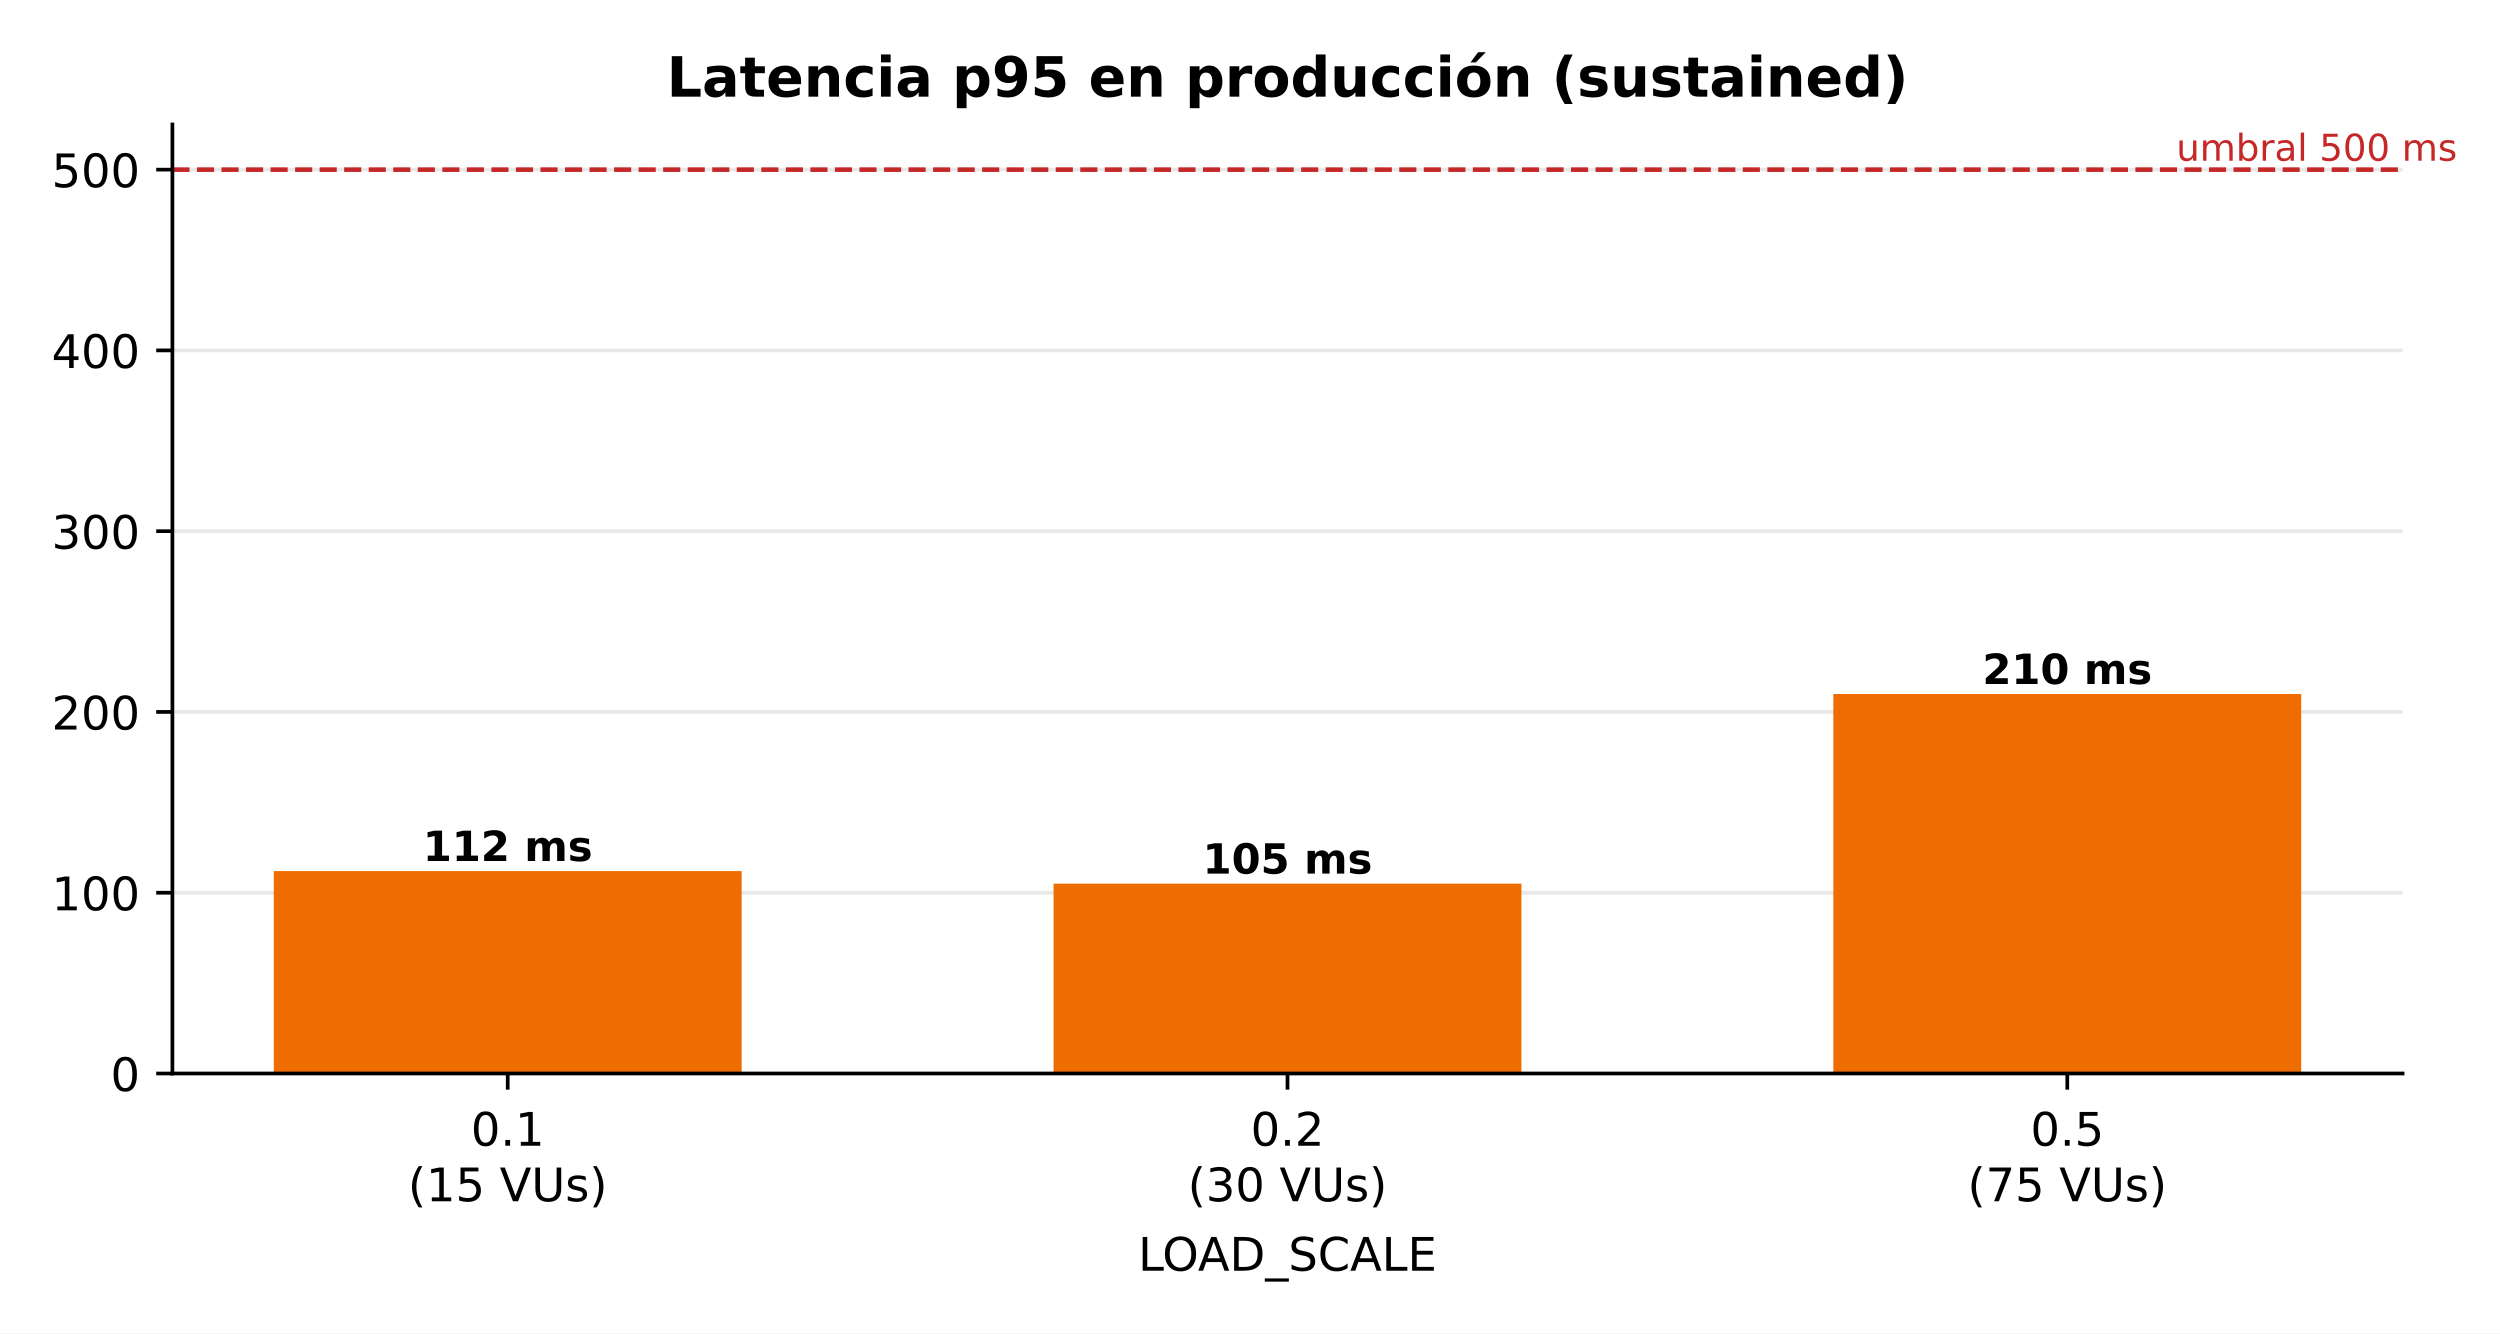
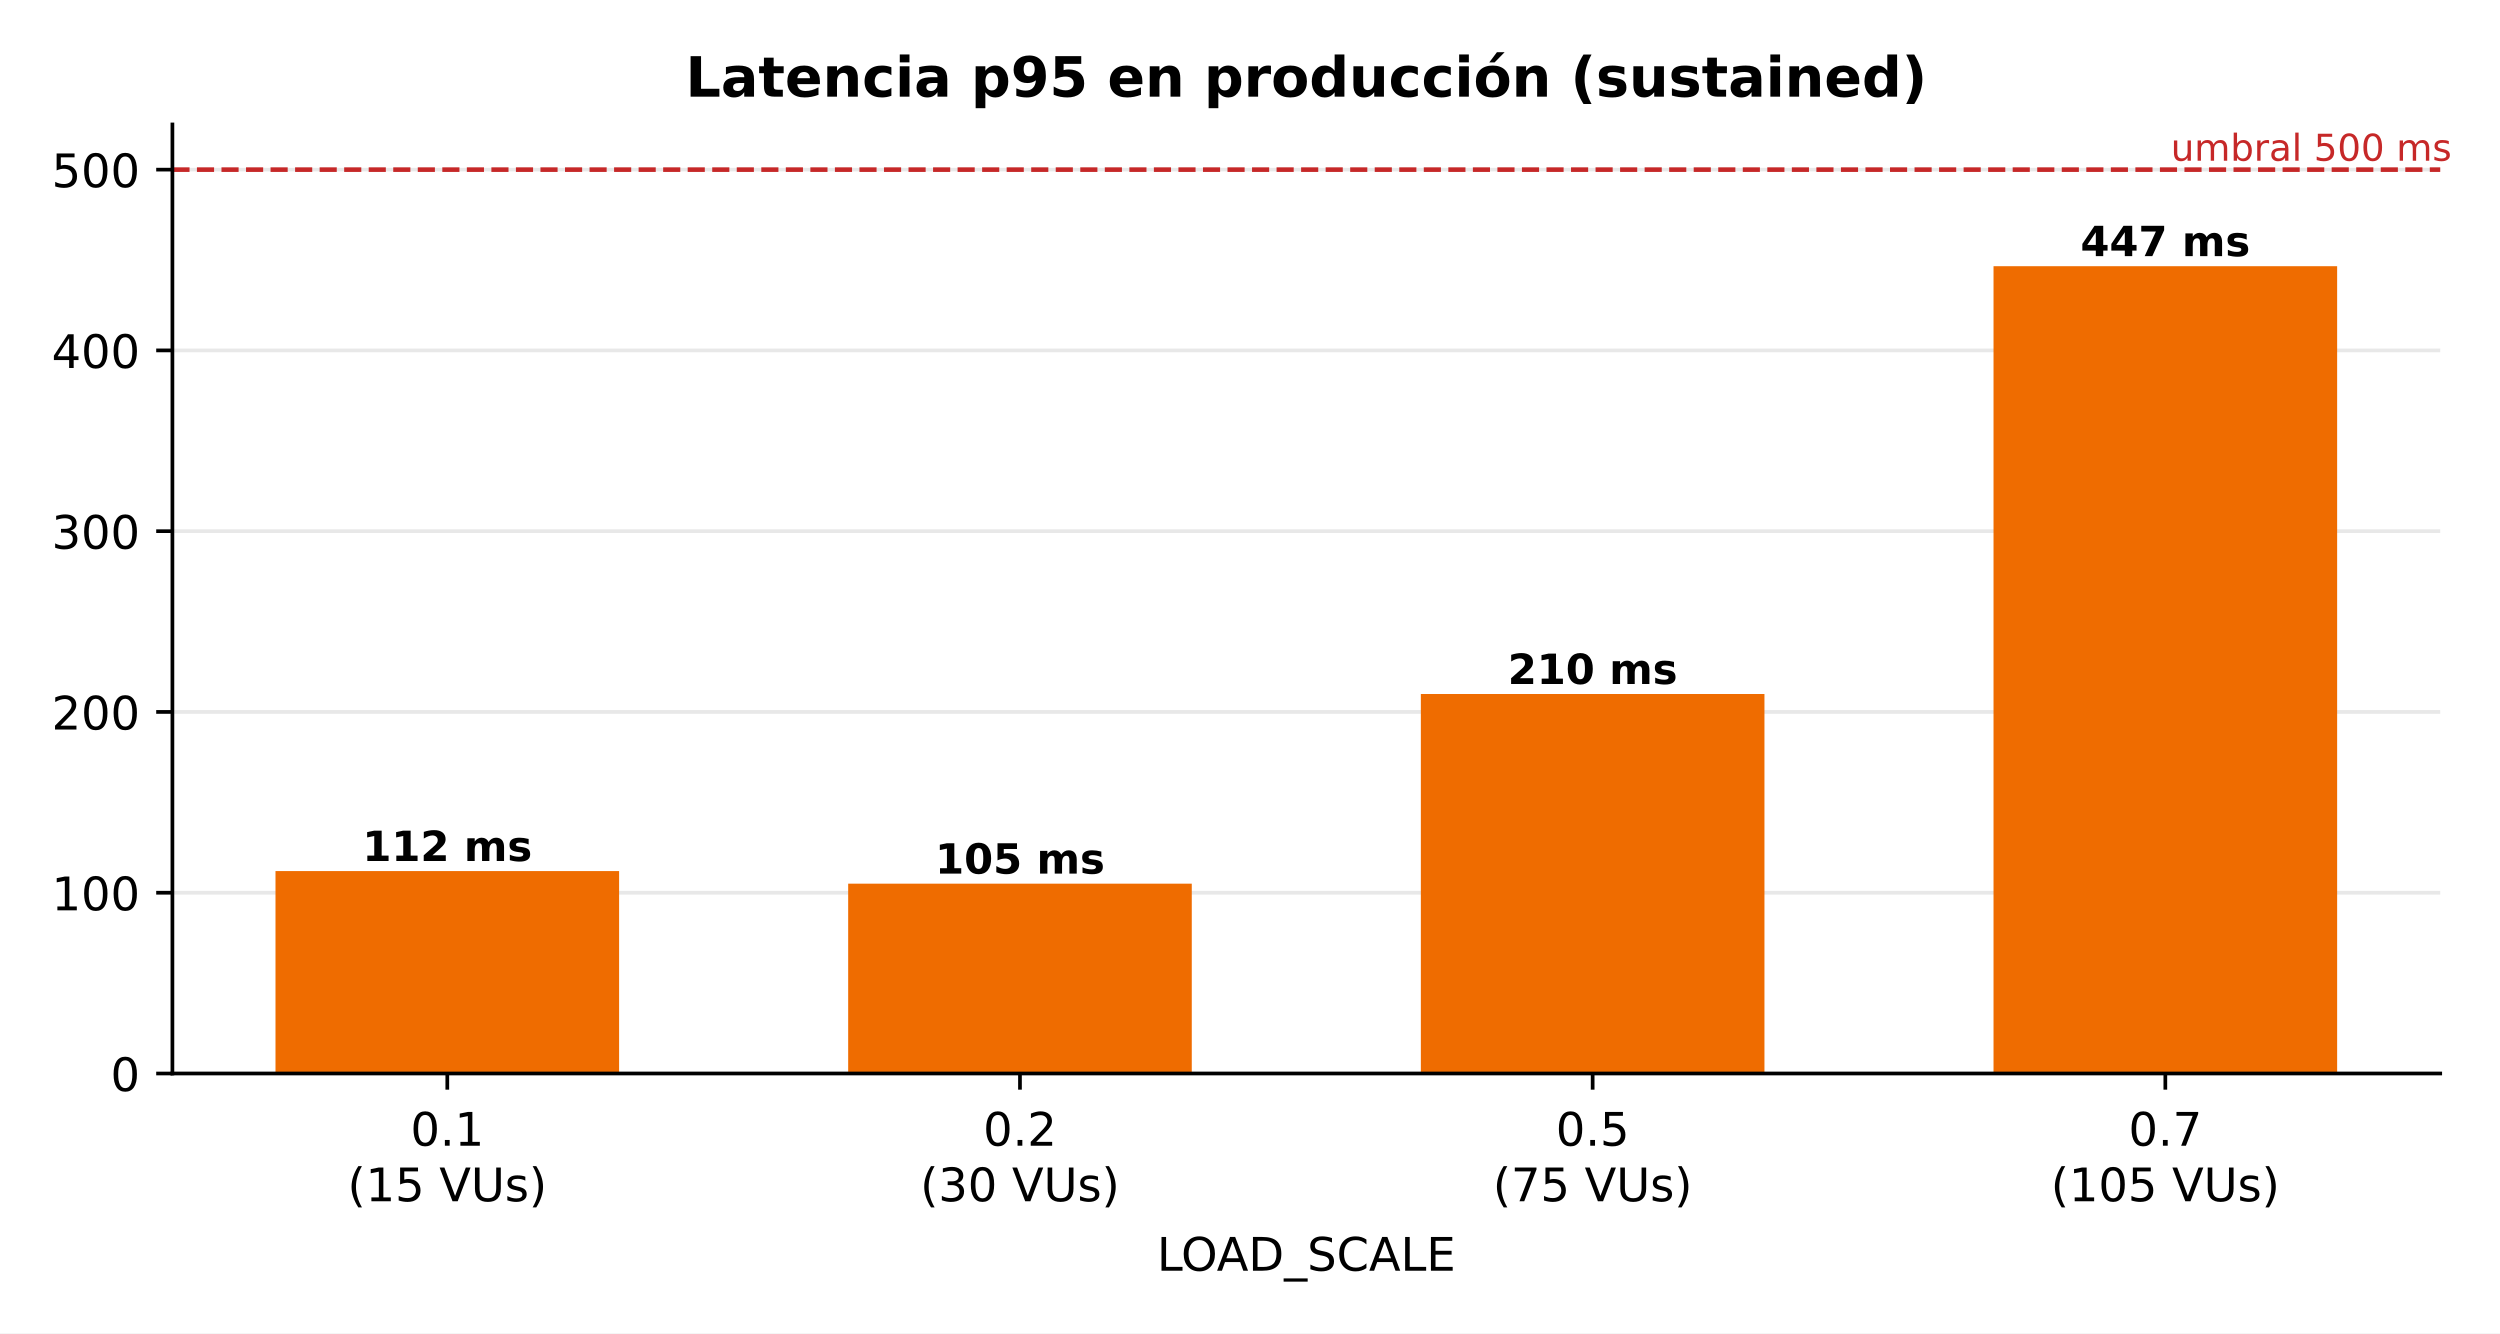
<svg xmlns="http://www.w3.org/2000/svg" xmlns:xlink="http://www.w3.org/1999/xlink" width="540pt" height="288pt" viewBox="0 0 540 288" version="1.1">
  <defs>
    <style type="text/css">*{stroke-linejoin: round; stroke-linecap: butt}</style>
  </defs>
  <g id="figure_1">
    <g id="patch_1">
      <path d="M 0 288  L 540 288  L 540 0  L 0 0  z " style="fill: #ffffff" />
    </g>
    <g id="axes_1">
      <g id="patch_2">
-         <path d="M 37.24 231.874  L 518.957 231.874  L 518.957 26.88  L 37.24 26.88  z " style="fill: #ffffff" />
+         <path d="M 37.24 231.874  L 527.086 231.874  L 527.086 26.88  L 37.24 26.88  z " style="fill: #ffffff" />
      </g>
      <g id="matplotlib.axis_1">
        <g id="xtick_1">
          <g id="line2d_1">
            <defs>
-               <path id="m91b3cfdbca" d="M 0 0  L 0 3.5  " style="stroke: #000000; stroke-width: 0.8" />
+               <path id="ma2b769aef0" d="M 0 0  L 0 3.5  " style="stroke: #000000; stroke-width: 0.8" />
            </defs>
            <g>
-               <use xlink:href="#m91b3cfdbca" x="109.666" y="231.874" style="stroke: #000000; stroke-width: 0.8" />
+               <use xlink:href="#ma2b769aef0" x="96.615" y="231.874" style="stroke: #000000; stroke-width: 0.8" />
            </g>
          </g>
          <g id="text_1">
-             <g transform="translate(101.7144 247.4724) scale(0.1 -0.1)">
+             <g transform="translate(88.66375 247.4724) scale(0.1 -0.1)">
              <defs>
                <path id="DejaVuSans-13" d="M 2034 4250  Q 1547 4250 1301 3770  Q 1056 3291 1056 2328  Q 1056 1369 1301 889  Q 1547 409 2034 409  Q 2525 409 2770 889  Q 3016 1369 3016 2328  Q 3016 3291 2770 3770  Q 2525 4250 2034 4250  z M 2034 4750  Q 2819 4750 3233 4129  Q 3647 3509 3647 2328  Q 3647 1150 3233 529  Q 2819 -91 2034 -91  Q 1250 -91 836 529  Q 422 1150 422 2328  Q 422 3509 836 4129  Q 1250 4750 2034 4750  z " transform="scale(0.015625)" />
                <path id="DejaVuSans-11" d="M 684 794  L 1344 794  L 1344 0  L 684 0  L 684 794  z " transform="scale(0.015625)" />
                <path id="DejaVuSans-14" d="M 794 531  L 1825 531  L 1825 4091  L 703 3866  L 703 4441  L 1819 4666  L 2450 4666  L 2450 531  L 3481 531  L 3481 0  L 794 0  L 794 531  z " transform="scale(0.015625)" />
              </defs>
              <use xlink:href="#DejaVuSans-13" />
              <use xlink:href="#DejaVuSans-11" transform="translate(63.625 0)" />
              <use xlink:href="#DejaVuSans-14" transform="translate(95.40625 0)" />
            </g>
-             <g transform="translate(88.12848 259.4743) scale(0.1 -0.1)">
+             <g transform="translate(75.07782 259.4743) scale(0.1 -0.1)">
              <defs>
                <path id="DejaVuSans-b" d="M 1984 4856  Q 1566 4138 1362 3434  Q 1159 2731 1159 2009  Q 1159 1288 1364 580  Q 1569 -128 1984 -844  L 1484 -844  Q 1016 -109 783 600  Q 550 1309 550 2009  Q 550 2706 781 3412  Q 1013 4119 1484 4856  L 1984 4856  z " transform="scale(0.015625)" />
                <path id="DejaVuSans-18" d="M 691 4666  L 3169 4666  L 3169 4134  L 1269 4134  L 1269 2991  Q 1406 3038 1543 3061  Q 1681 3084 1819 3084  Q 2600 3084 3056 2656  Q 3513 2228 3513 1497  Q 3513 744 3044 326  Q 2575 -91 1722 -91  Q 1428 -91 1123 -41  Q 819 9 494 109  L 494 744  Q 775 591 1075 516  Q 1375 441 1709 441  Q 2250 441 2565 725  Q 2881 1009 2881 1497  Q 2881 1984 2565 2268  Q 2250 2553 1709 2553  Q 1456 2553 1204 2497  Q 953 2441 691 2322  L 691 4666  z " transform="scale(0.015625)" />
                <path id="DejaVuSans-3" transform="scale(0.015625)" />
                <path id="DejaVuSans-39" d="M 1831 0  L 50 4666  L 709 4666  L 2188 738  L 3669 4666  L 4325 4666  L 2547 0  L 1831 0  z " transform="scale(0.015625)" />
                <path id="DejaVuSans-38" d="M 556 4666  L 1191 4666  L 1191 1831  Q 1191 1081 1462 751  Q 1734 422 2344 422  Q 2950 422 3222 751  Q 3494 1081 3494 1831  L 3494 4666  L 4128 4666  L 4128 1753  Q 4128 841 3676 375  Q 3225 -91 2344 -91  Q 1459 -91 1007 375  Q 556 841 556 1753  L 556 4666  z " transform="scale(0.015625)" />
                <path id="DejaVuSans-56" d="M 2834 3397  L 2834 2853  Q 2591 2978 2328 3040  Q 2066 3103 1784 3103  Q 1356 3103 1142 2972  Q 928 2841 928 2578  Q 928 2378 1081 2264  Q 1234 2150 1697 2047  L 1894 2003  Q 2506 1872 2764 1633  Q 3022 1394 3022 966  Q 3022 478 2636 193  Q 2250 -91 1575 -91  Q 1294 -91 989 -36  Q 684 19 347 128  L 347 722  Q 666 556 975 473  Q 1284 391 1588 391  Q 1994 391 2212 530  Q 2431 669 2431 922  Q 2431 1156 2273 1281  Q 2116 1406 1581 1522  L 1381 1569  Q 847 1681 609 1914  Q 372 2147 372 2553  Q 372 3047 722 3315  Q 1072 3584 1716 3584  Q 2034 3584 2315 3537  Q 2597 3491 2834 3397  z " transform="scale(0.015625)" />
                <path id="DejaVuSans-c" d="M 513 4856  L 1013 4856  Q 1481 4119 1714 3412  Q 1947 2706 1947 2009  Q 1947 1309 1714 600  Q 1481 -109 1013 -844  L 513 -844  Q 928 -128 1133 580  Q 1338 1288 1338 2009  Q 1338 2731 1133 3434  Q 928 4138 513 4856  z " transform="scale(0.015625)" />
              </defs>
              <use xlink:href="#DejaVuSans-b" />
              <use xlink:href="#DejaVuSans-14" transform="translate(39.01562 0)" />
              <use xlink:href="#DejaVuSans-18" transform="translate(102.6406 0)" />
              <use xlink:href="#DejaVuSans-3" transform="translate(166.2656 0)" />
              <use xlink:href="#DejaVuSans-39" transform="translate(198.0469 0)" />
              <use xlink:href="#DejaVuSans-38" transform="translate(266.4531 0)" />
              <use xlink:href="#DejaVuSans-56" transform="translate(339.6406 0)" />
              <use xlink:href="#DejaVuSans-c" transform="translate(391.7344 0)" />
            </g>
          </g>
        </g>
        <g id="xtick_2">
          <g id="line2d_2">
            <g>
-               <use xlink:href="#m91b3cfdbca" x="278.098" y="231.874" style="stroke: #000000; stroke-width: 0.8" />
+               <use xlink:href="#ma2b769aef0" x="220.314" y="231.874" style="stroke: #000000; stroke-width: 0.8" />
            </g>
          </g>
          <g id="text_2">
-             <g transform="translate(270.1469 247.4724) scale(0.1 -0.1)">
+             <g transform="translate(212.3623 247.4724) scale(0.1 -0.1)">
              <defs>
                <path id="DejaVuSans-15" d="M 1228 531  L 3431 531  L 3431 0  L 469 0  L 469 531  Q 828 903 1448 1529  Q 2069 2156 2228 2338  Q 2531 2678 2651 2914  Q 2772 3150 2772 3378  Q 2772 3750 2511 3984  Q 2250 4219 1831 4219  Q 1534 4219 1204 4116  Q 875 4013 500 3803  L 500 4441  Q 881 4594 1212 4672  Q 1544 4750 1819 4750  Q 2544 4750 2975 4387  Q 3406 4025 3406 3419  Q 3406 3131 3298 2873  Q 3191 2616 2906 2266  Q 2828 2175 2409 1742  Q 1991 1309 1228 531  z " transform="scale(0.015625)" />
              </defs>
              <use xlink:href="#DejaVuSans-13" />
              <use xlink:href="#DejaVuSans-11" transform="translate(63.625 0)" />
              <use xlink:href="#DejaVuSans-15" transform="translate(95.40625 0)" />
            </g>
-             <g transform="translate(256.561 259.4743) scale(0.1 -0.1)">
+             <g transform="translate(198.7764 259.4743) scale(0.1 -0.1)">
              <defs>
                <path id="DejaVuSans-16" d="M 2597 2516  Q 3050 2419 3304 2112  Q 3559 1806 3559 1356  Q 3559 666 3084 287  Q 2609 -91 1734 -91  Q 1441 -91 1130 -33  Q 819 25 488 141  L 488 750  Q 750 597 1062 519  Q 1375 441 1716 441  Q 2309 441 2620 675  Q 2931 909 2931 1356  Q 2931 1769 2642 2001  Q 2353 2234 1838 2234  L 1294 2234  L 1294 2753  L 1863 2753  Q 2328 2753 2575 2939  Q 2822 3125 2822 3475  Q 2822 3834 2567 4026  Q 2313 4219 1838 4219  Q 1578 4219 1281 4162  Q 984 4106 628 3988  L 628 4550  Q 988 4650 1302 4700  Q 1616 4750 1894 4750  Q 2613 4750 3031 4423  Q 3450 4097 3450 3541  Q 3450 3153 3228 2886  Q 3006 2619 2597 2516  z " transform="scale(0.015625)" />
              </defs>
              <use xlink:href="#DejaVuSans-b" />
              <use xlink:href="#DejaVuSans-16" transform="translate(39.01562 0)" />
              <use xlink:href="#DejaVuSans-13" transform="translate(102.6406 0)" />
              <use xlink:href="#DejaVuSans-3" transform="translate(166.2656 0)" />
              <use xlink:href="#DejaVuSans-39" transform="translate(198.0469 0)" />
              <use xlink:href="#DejaVuSans-38" transform="translate(266.4531 0)" />
              <use xlink:href="#DejaVuSans-56" transform="translate(339.6406 0)" />
              <use xlink:href="#DejaVuSans-c" transform="translate(391.7344 0)" />
            </g>
          </g>
        </g>
        <g id="xtick_3">
          <g id="line2d_3">
            <g>
-               <use xlink:href="#m91b3cfdbca" x="446.531" y="231.874" style="stroke: #000000; stroke-width: 0.8" />
+               <use xlink:href="#ma2b769aef0" x="344.012" y="231.874" style="stroke: #000000; stroke-width: 0.8" />
            </g>
          </g>
          <g id="text_3">
-             <g transform="translate(438.5794 247.4724) scale(0.1 -0.1)">
+             <g transform="translate(336.0609 247.4724) scale(0.1 -0.1)">
              <use xlink:href="#DejaVuSans-13" />
              <use xlink:href="#DejaVuSans-11" transform="translate(63.625 0)" />
              <use xlink:href="#DejaVuSans-18" transform="translate(95.40625 0)" />
            </g>
-             <g transform="translate(424.9935 259.4743) scale(0.1 -0.1)">
+             <g transform="translate(322.475 259.4743) scale(0.1 -0.1)">
              <defs>
                <path id="DejaVuSans-1a" d="M 525 4666  L 3525 4666  L 3525 4397  L 1831 0  L 1172 0  L 2766 4134  L 525 4134  L 525 4666  z " transform="scale(0.015625)" />
              </defs>
              <use xlink:href="#DejaVuSans-b" />
              <use xlink:href="#DejaVuSans-1a" transform="translate(39.01562 0)" />
              <use xlink:href="#DejaVuSans-18" transform="translate(102.6406 0)" />
              <use xlink:href="#DejaVuSans-3" transform="translate(166.2656 0)" />
              <use xlink:href="#DejaVuSans-39" transform="translate(198.0469 0)" />
              <use xlink:href="#DejaVuSans-38" transform="translate(266.4531 0)" />
              <use xlink:href="#DejaVuSans-56" transform="translate(339.6406 0)" />
              <use xlink:href="#DejaVuSans-c" transform="translate(391.7344 0)" />
            </g>
          </g>
        </g>
-         <g id="text_4">
-           <g transform="translate(245.8407 274.4753) scale(0.1 -0.1)">
+         <g id="xtick_4">
+           <g id="line2d_4">
+             <g>
+               <use xlink:href="#ma2b769aef0" x="467.711" y="231.874" style="stroke: #000000; stroke-width: 0.8" />
+             </g>
+           </g>
+           <g id="text_4">
+             <g transform="translate(459.7595 247.4724) scale(0.1 -0.1)">
+               <use xlink:href="#DejaVuSans-13" />
+               <use xlink:href="#DejaVuSans-11" transform="translate(63.625 0)" />
+               <use xlink:href="#DejaVuSans-1a" transform="translate(95.40625 0)" />
+             </g>
+             <g transform="translate(442.9923 259.4743) scale(0.1 -0.1)">
+               <use xlink:href="#DejaVuSans-b" />
+               <use xlink:href="#DejaVuSans-14" transform="translate(39.01562 0)" />
+               <use xlink:href="#DejaVuSans-13" transform="translate(102.6406 0)" />
+               <use xlink:href="#DejaVuSans-18" transform="translate(166.2656 0)" />
+               <use xlink:href="#DejaVuSans-3" transform="translate(229.8906 0)" />
+               <use xlink:href="#DejaVuSans-39" transform="translate(261.6719 0)" />
+               <use xlink:href="#DejaVuSans-38" transform="translate(330.0781 0)" />
+               <use xlink:href="#DejaVuSans-56" transform="translate(403.2656 0)" />
+               <use xlink:href="#DejaVuSans-c" transform="translate(455.3594 0)" />
+             </g>
+           </g>
+         </g>
+         <g id="text_5">
+           <g transform="translate(249.9054 274.4753) scale(0.1 -0.1)">
            <defs>
              <path id="DejaVuSans-2f" d="M 628 4666  L 1259 4666  L 1259 531  L 3531 531  L 3531 0  L 628 0  L 628 4666  z " transform="scale(0.015625)" />
              <path id="DejaVuSans-32" d="M 2522 4238  Q 1834 4238 1429 3725  Q 1025 3213 1025 2328  Q 1025 1447 1429 934  Q 1834 422 2522 422  Q 3209 422 3611 934  Q 4013 1447 4013 2328  Q 4013 3213 3611 3725  Q 3209 4238 2522 4238  z M 2522 4750  Q 3503 4750 4090 4092  Q 4678 3434 4678 2328  Q 4678 1225 4090 567  Q 3503 -91 2522 -91  Q 1538 -91 948 565  Q 359 1222 359 2328  Q 359 3434 948 4092  Q 1538 4750 2522 4750  z " transform="scale(0.015625)" />
              <path id="DejaVuSans-24" d="M 2188 4044  L 1331 1722  L 3047 1722  L 2188 4044  z M 1831 4666  L 2547 4666  L 4325 0  L 3669 0  L 3244 1197  L 1141 1197  L 716 0  L 50 0  L 1831 4666  z " transform="scale(0.015625)" />
              <path id="DejaVuSans-27" d="M 1259 4147  L 1259 519  L 2022 519  Q 2988 519 3436 956  Q 3884 1394 3884 2338  Q 3884 3275 3436 3711  Q 2988 4147 2022 4147  L 1259 4147  z M 628 4666  L 1925 4666  Q 3281 4666 3915 4102  Q 4550 3538 4550 2338  Q 4550 1131 3912 565  Q 3275 0 1925 0  L 628 0  L 628 4666  z " transform="scale(0.015625)" />
              <path id="DejaVuSans-42" d="M 3263 -1063  L 3263 -1509  L -63 -1509  L -63 -1063  L 3263 -1063  z " transform="scale(0.015625)" />
              <path id="DejaVuSans-36" d="M 3425 4513  L 3425 3897  Q 3066 4069 2747 4153  Q 2428 4238 2131 4238  Q 1616 4238 1336 4038  Q 1056 3838 1056 3469  Q 1056 3159 1242 3001  Q 1428 2844 1947 2747  L 2328 2669  Q 3034 2534 3370 2195  Q 3706 1856 3706 1288  Q 3706 609 3251 259  Q 2797 -91 1919 -91  Q 1588 -91 1214 -16  Q 841 59 441 206  L 441 856  Q 825 641 1194 531  Q 1563 422 1919 422  Q 2459 422 2753 634  Q 3047 847 3047 1241  Q 3047 1584 2836 1778  Q 2625 1972 2144 2069  L 1759 2144  Q 1053 2284 737 2584  Q 422 2884 422 3419  Q 422 4038 858 4394  Q 1294 4750 2059 4750  Q 2388 4750 2728 4690  Q 3069 4631 3425 4513  z " transform="scale(0.015625)" />
              <path id="DejaVuSans-26" d="M 4122 4306  L 4122 3641  Q 3803 3938 3442 4084  Q 3081 4231 2675 4231  Q 1875 4231 1450 3742  Q 1025 3253 1025 2328  Q 1025 1406 1450 917  Q 1875 428 2675 428  Q 3081 428 3442 575  Q 3803 722 4122 1019  L 4122 359  Q 3791 134 3420 21  Q 3050 -91 2638 -91  Q 1578 -91 968 557  Q 359 1206 359 2328  Q 359 3453 968 4101  Q 1578 4750 2638 4750  Q 3056 4750 3426 4639  Q 3797 4528 4122 4306  z " transform="scale(0.015625)" />
              <path id="DejaVuSans-28" d="M 628 4666  L 3578 4666  L 3578 4134  L 1259 4134  L 1259 2753  L 3481 2753  L 3481 2222  L 1259 2222  L 1259 531  L 3634 531  L 3634 0  L 628 0  L 628 4666  z " transform="scale(0.015625)" />
            </defs>
            <use xlink:href="#DejaVuSans-2f" />
            <use xlink:href="#DejaVuSans-32" transform="translate(52.15625 0)" />
            <use xlink:href="#DejaVuSans-24" transform="translate(129.125 0)" />
            <use xlink:href="#DejaVuSans-27" transform="translate(197.5312 0)" />
            <use xlink:href="#DejaVuSans-42" transform="translate(274.5312 0)" />
            <use xlink:href="#DejaVuSans-36" transform="translate(324.5312 0)" />
            <use xlink:href="#DejaVuSans-26" transform="translate(388.0156 0)" />
            <use xlink:href="#DejaVuSans-24" transform="translate(457.8438 0)" />
            <use xlink:href="#DejaVuSans-2f" transform="translate(526.25 0)" />
            <use xlink:href="#DejaVuSans-28" transform="translate(581.9688 0)" />
          </g>
        </g>
      </g>
      <g id="matplotlib.axis_2">
        <g id="ytick_1">
-           <g id="line2d_4">
-             <path d="M 37.24 231.874  L 518.957 231.874  " clip-path="url(#p4473774f6d)" style="fill: none; stroke: #b0b0b0; stroke-opacity: 0.3; stroke-width: 0.8; stroke-linecap: square" />
-           </g>
          <g id="line2d_5">
+             <path d="M 37.24 231.874  L 527.086 231.874  " clip-path="url(#p282725f760)" style="fill: none; stroke: #b0b0b0; stroke-opacity: 0.3; stroke-width: 0.8; stroke-linecap: square" />
+           </g>
+           <g id="line2d_6">
            <defs>
-               <path id="m27c77e18f7" d="M 0 0  L -3.5 0  " style="stroke: #000000; stroke-width: 0.8" />
+               <path id="mb469838b84" d="M 0 0  L -3.5 0  " style="stroke: #000000; stroke-width: 0.8" />
            </defs>
            <g>
-               <use xlink:href="#m27c77e18f7" x="37.24" y="231.874" style="stroke: #000000; stroke-width: 0.8" />
-             </g>
-           </g>
-           <g id="text_5">
+               <use xlink:href="#mb469838b84" x="37.24" y="231.874" style="stroke: #000000; stroke-width: 0.8" />
+             </g>
+           </g>
+           <g id="text_6">
            <g transform="translate(23.8775 235.6726) scale(0.1 -0.1)">
              <use xlink:href="#DejaVuSans-13" />
            </g>
          </g>
        </g>
        <g id="ytick_2">
-           <g id="line2d_6">
-             <path d="M 37.24 192.827  L 518.957 192.827  " clip-path="url(#p4473774f6d)" style="fill: none; stroke: #b0b0b0; stroke-opacity: 0.3; stroke-width: 0.8; stroke-linecap: square" />
-           </g>
          <g id="line2d_7">
-             <g>
-               <use xlink:href="#m27c77e18f7" x="37.24" y="192.827" style="stroke: #000000; stroke-width: 0.8" />
-             </g>
-           </g>
-           <g id="text_6">
+             <path d="M 37.24 192.827  L 527.086 192.827  " clip-path="url(#p282725f760)" style="fill: none; stroke: #b0b0b0; stroke-opacity: 0.3; stroke-width: 0.8; stroke-linecap: square" />
+           </g>
+           <g id="line2d_8">
+             <g>
+               <use xlink:href="#mb469838b84" x="37.24" y="192.827" style="stroke: #000000; stroke-width: 0.8" />
+             </g>
+           </g>
+           <g id="text_7">
            <g transform="translate(11.1525 196.6261) scale(0.1 -0.1)">
              <use xlink:href="#DejaVuSans-14" />
              <use xlink:href="#DejaVuSans-13" transform="translate(63.625 0)" />
              <use xlink:href="#DejaVuSans-13" transform="translate(127.25 0)" />
            </g>
          </g>
        </g>
        <g id="ytick_3">
-           <g id="line2d_8">
-             <path d="M 37.24 153.781  L 518.957 153.781  " clip-path="url(#p4473774f6d)" style="fill: none; stroke: #b0b0b0; stroke-opacity: 0.3; stroke-width: 0.8; stroke-linecap: square" />
-           </g>
          <g id="line2d_9">
-             <g>
-               <use xlink:href="#m27c77e18f7" x="37.24" y="153.781" style="stroke: #000000; stroke-width: 0.8" />
-             </g>
-           </g>
-           <g id="text_7">
+             <path d="M 37.24 153.781  L 527.086 153.781  " clip-path="url(#p282725f760)" style="fill: none; stroke: #b0b0b0; stroke-opacity: 0.3; stroke-width: 0.8; stroke-linecap: square" />
+           </g>
+           <g id="line2d_10">
+             <g>
+               <use xlink:href="#mb469838b84" x="37.24" y="153.781" style="stroke: #000000; stroke-width: 0.8" />
+             </g>
+           </g>
+           <g id="text_8">
            <g transform="translate(11.1525 157.5797) scale(0.1 -0.1)">
              <use xlink:href="#DejaVuSans-15" />
              <use xlink:href="#DejaVuSans-13" transform="translate(63.625 0)" />
              <use xlink:href="#DejaVuSans-13" transform="translate(127.25 0)" />
            </g>
          </g>
        </g>
        <g id="ytick_4">
-           <g id="line2d_10">
-             <path d="M 37.24 114.734  L 518.957 114.734  " clip-path="url(#p4473774f6d)" style="fill: none; stroke: #b0b0b0; stroke-opacity: 0.3; stroke-width: 0.8; stroke-linecap: square" />
-           </g>
          <g id="line2d_11">
-             <g>
-               <use xlink:href="#m27c77e18f7" x="37.24" y="114.734" style="stroke: #000000; stroke-width: 0.8" />
-             </g>
-           </g>
-           <g id="text_8">
+             <path d="M 37.24 114.734  L 527.086 114.734  " clip-path="url(#p282725f760)" style="fill: none; stroke: #b0b0b0; stroke-opacity: 0.3; stroke-width: 0.8; stroke-linecap: square" />
+           </g>
+           <g id="line2d_12">
+             <g>
+               <use xlink:href="#mb469838b84" x="37.24" y="114.734" style="stroke: #000000; stroke-width: 0.8" />
+             </g>
+           </g>
+           <g id="text_9">
            <g transform="translate(11.1525 118.5333) scale(0.1 -0.1)">
              <use xlink:href="#DejaVuSans-16" />
              <use xlink:href="#DejaVuSans-13" transform="translate(63.625 0)" />
              <use xlink:href="#DejaVuSans-13" transform="translate(127.25 0)" />
            </g>
          </g>
        </g>
        <g id="ytick_5">
-           <g id="line2d_12">
-             <path d="M 37.24 75.688  L 518.957 75.688  " clip-path="url(#p4473774f6d)" style="fill: none; stroke: #b0b0b0; stroke-opacity: 0.3; stroke-width: 0.8; stroke-linecap: square" />
-           </g>
          <g id="line2d_13">
-             <g>
-               <use xlink:href="#m27c77e18f7" x="37.24" y="75.688" style="stroke: #000000; stroke-width: 0.8" />
-             </g>
-           </g>
-           <g id="text_9">
+             <path d="M 37.24 75.688  L 527.086 75.688  " clip-path="url(#p282725f760)" style="fill: none; stroke: #b0b0b0; stroke-opacity: 0.3; stroke-width: 0.8; stroke-linecap: square" />
+           </g>
+           <g id="line2d_14">
+             <g>
+               <use xlink:href="#mb469838b84" x="37.24" y="75.688" style="stroke: #000000; stroke-width: 0.8" />
+             </g>
+           </g>
+           <g id="text_10">
            <g transform="translate(11.1525 79.48686) scale(0.1 -0.1)">
              <defs>
                <path id="DejaVuSans-17" d="M 2419 4116  L 825 1625  L 2419 1625  L 2419 4116  z M 2253 4666  L 3047 4666  L 3047 1625  L 3713 1625  L 3713 1100  L 3047 1100  L 3047 0  L 2419 0  L 2419 1100  L 313 1100  L 313 1709  L 2253 4666  z " transform="scale(0.015625)" />
              </defs>
              <use xlink:href="#DejaVuSans-17" />
              <use xlink:href="#DejaVuSans-13" transform="translate(63.625 0)" />
              <use xlink:href="#DejaVuSans-13" transform="translate(127.25 0)" />
            </g>
          </g>
        </g>
        <g id="ytick_6">
-           <g id="line2d_14">
-             <path d="M 37.24 36.642  L 518.957 36.642  " clip-path="url(#p4473774f6d)" style="fill: none; stroke: #b0b0b0; stroke-opacity: 0.3; stroke-width: 0.8; stroke-linecap: square" />
-           </g>
          <g id="line2d_15">
-             <g>
-               <use xlink:href="#m27c77e18f7" x="37.24" y="36.642" style="stroke: #000000; stroke-width: 0.8" />
-             </g>
-           </g>
-           <g id="text_10">
+             <path d="M 37.24 36.642  L 527.086 36.642  " clip-path="url(#p282725f760)" style="fill: none; stroke: #b0b0b0; stroke-opacity: 0.3; stroke-width: 0.8; stroke-linecap: square" />
+           </g>
+           <g id="line2d_16">
+             <g>
+               <use xlink:href="#mb469838b84" x="37.24" y="36.642" style="stroke: #000000; stroke-width: 0.8" />
+             </g>
+           </g>
+           <g id="text_11">
            <g transform="translate(11.1525 40.44044) scale(0.1 -0.1)">
              <use xlink:href="#DejaVuSans-18" />
              <use xlink:href="#DejaVuSans-13" transform="translate(63.625 0)" />
              <use xlink:href="#DejaVuSans-13" transform="translate(127.25 0)" />
            </g>
          </g>
        </g>
      </g>
      <g id="patch_3">
-         <path d="M 59.136 231.874  L 160.196 231.874  L 160.196 188.144  L 59.136 188.144  z " clip-path="url(#p4473774f6d)" style="fill: #ef6c00" />
+         <path d="M 59.506 231.874  L 133.725 231.874  L 133.725 188.144  L 59.506 188.144  z " clip-path="url(#p282725f760)" style="fill: #ef6c00" />
      </g>
      <g id="patch_4">
-         <path d="M 227.569 231.874  L 328.628 231.874  L 328.628 190.867  L 227.569 190.867  z " clip-path="url(#p4473774f6d)" style="fill: #ef6c00" />
+         <path d="M 183.204 231.874  L 257.423 231.874  L 257.423 190.867  L 183.204 190.867  z " clip-path="url(#p282725f760)" style="fill: #ef6c00" />
      </g>
      <g id="patch_5">
-         <path d="M 396.001 231.874  L 497.061 231.874  L 497.061 149.902  L 396.001 149.902  z " clip-path="url(#p4473774f6d)" style="fill: #ef6c00" />
-       </g>
-       <g id="line2d_16">
-         <path d="M 37.24 36.642  L 518.957 36.642  " clip-path="url(#p4473774f6d)" style="fill: none; stroke-dasharray: 3.7,1.6; stroke-dashoffset: 0; stroke: #c62828" />
+         <path d="M 306.903 231.874  L 381.122 231.874  L 381.122 149.902  L 306.903 149.902  z " clip-path="url(#p282725f760)" style="fill: #ef6c00" />
      </g>
      <g id="patch_6">
+         <path d="M 430.601 231.874  L 504.821 231.874  L 504.821 57.492  L 430.601 57.492  z " clip-path="url(#p282725f760)" style="fill: #ef6c00" />
+       </g>
+       <g id="line2d_17">
+         <path d="M 37.24 36.642  L 527.086 36.642  " clip-path="url(#p282725f760)" style="fill: none; stroke-dasharray: 3.7,1.6; stroke-dashoffset: 0; stroke: #c62828" />
+       </g>
+       <g id="patch_7">
        <path d="M 37.24 231.874  L 37.24 26.88  " style="fill: none; stroke: #000000; stroke-width: 0.8; stroke-linejoin: miter; stroke-linecap: square" />
      </g>
-       <g id="patch_7">
-         <path d="M 37.24 231.874  L 518.957 231.874  " style="fill: none; stroke: #000000; stroke-width: 0.8; stroke-linejoin: miter; stroke-linecap: square" />
-       </g>
-       <g id="text_11">
-         <g transform="translate(91.33903 185.9818) scale(0.09 -0.09)">
+       <g id="patch_8">
+         <path d="M 37.24 231.874  L 527.086 231.874  " style="fill: none; stroke: #000000; stroke-width: 0.8; stroke-linejoin: miter; stroke-linecap: square" />
+       </g>
+       <g id="text_12">
+         <g transform="translate(78.28836 185.9818) scale(0.09 -0.09)">
          <defs>
            <path id="DejaVuSans-Bold-14" d="M 750 831  L 1813 831  L 1813 3847  L 722 3622  L 722 4441  L 1806 4666  L 2950 4666  L 2950 831  L 4013 831  L 4013 0  L 750 0  L 750 831  z " transform="scale(0.015625)" />
            <path id="DejaVuSans-Bold-15" d="M 1844 884  L 3897 884  L 3897 0  L 506 0  L 506 884  L 2209 2388  Q 2438 2594 2547 2791  Q 2656 2988 2656 3200  Q 2656 3528 2436 3728  Q 2216 3928 1850 3928  Q 1569 3928 1234 3808  Q 900 3688 519 3450  L 519 4475  Q 925 4609 1322 4679  Q 1719 4750 2100 4750  Q 2938 4750 3402 4381  Q 3866 4013 3866 3353  Q 3866 2972 3669 2642  Q 3472 2313 2841 1759  L 1844 884  z " transform="scale(0.015625)" />
            <path id="DejaVuSans-Bold-3" transform="scale(0.015625)" />
            <path id="DejaVuSans-Bold-50" d="M 3781 2919  Q 3994 3244 4286 3414  Q 4578 3584 4928 3584  Q 5531 3584 5847 3212  Q 6163 2841 6163 2131  L 6163 0  L 5038 0  L 5038 1825  Q 5041 1866 5042 1909  Q 5044 1953 5044 2034  Q 5044 2406 4934 2573  Q 4825 2741 4581 2741  Q 4263 2741 4089 2478  Q 3916 2216 3909 1719  L 3909 0  L 2784 0  L 2784 1825  Q 2784 2406 2684 2573  Q 2584 2741 2328 2741  Q 2006 2741 1831 2477  Q 1656 2213 1656 1722  L 1656 0  L 531 0  L 531 3500  L 1656 3500  L 1656 2988  Q 1863 3284 2130 3434  Q 2397 3584 2719 3584  Q 3081 3584 3359 3409  Q 3638 3234 3781 2919  z " transform="scale(0.015625)" />
            <path id="DejaVuSans-Bold-56" d="M 3272 3391  L 3272 2541  Q 2913 2691 2578 2766  Q 2244 2841 1947 2841  Q 1628 2841 1473 2761  Q 1319 2681 1319 2516  Q 1319 2381 1436 2309  Q 1553 2238 1856 2203  L 2053 2175  Q 2913 2066 3209 1816  Q 3506 1566 3506 1031  Q 3506 472 3093 190  Q 2681 -91 1863 -91  Q 1516 -91 1145 -36  Q 775 19 384 128  L 384 978  Q 719 816 1070 734  Q 1422 653 1784 653  Q 2113 653 2278 743  Q 2444 834 2444 1013  Q 2444 1163 2330 1236  Q 2216 1309 1875 1350  L 1678 1375  Q 931 1469 631 1722  Q 331 1975 331 2491  Q 331 3047 712 3315  Q 1094 3584 1881 3584  Q 2191 3584 2531 3537  Q 2872 3491 3272 3391  z " transform="scale(0.015625)" />
          </defs>
          <use xlink:href="#DejaVuSans-Bold-14" />
          <use xlink:href="#DejaVuSans-Bold-14" transform="translate(69.57812 0)" />
          <use xlink:href="#DejaVuSans-Bold-15" transform="translate(139.1562 0)" />
          <use xlink:href="#DejaVuSans-Bold-3" transform="translate(208.7344 0)" />
          <use xlink:href="#DejaVuSans-Bold-50" transform="translate(243.5469 0)" />
          <use xlink:href="#DejaVuSans-Bold-56" transform="translate(347.75 0)" />
        </g>
      </g>
-       <g id="text_12">
-         <g transform="translate(259.7715 188.7048) scale(0.09 -0.09)">
+       <g id="text_13">
+         <g transform="translate(201.9869 188.7048) scale(0.09 -0.09)">
          <defs>
            <path id="DejaVuSans-Bold-13" d="M 2944 2338  Q 2944 3213 2780 3570  Q 2616 3928 2228 3928  Q 1841 3928 1675 3570  Q 1509 3213 1509 2338  Q 1509 1453 1675 1090  Q 1841 728 2228 728  Q 2613 728 2778 1090  Q 2944 1453 2944 2338  z M 4147 2328  Q 4147 1169 3647 539  Q 3147 -91 2228 -91  Q 1306 -91 806 539  Q 306 1169 306 2328  Q 306 3491 806 4120  Q 1306 4750 2228 4750  Q 3147 4750 3647 4120  Q 4147 3491 4147 2328  z " transform="scale(0.015625)" />
            <path id="DejaVuSans-Bold-18" d="M 678 4666  L 3669 4666  L 3669 3781  L 1638 3781  L 1638 3059  Q 1775 3097 1914 3117  Q 2053 3138 2203 3138  Q 3056 3138 3531 2711  Q 4006 2284 4006 1522  Q 4006 766 3489 337  Q 2972 -91 2053 -91  Q 1656 -91 1267 -14  Q 878 63 494 219  L 494 1166  Q 875 947 1217 837  Q 1559 728 1863 728  Q 2300 728 2551 942  Q 2803 1156 2803 1522  Q 2803 1891 2551 2103  Q 2300 2316 1863 2316  Q 1603 2316 1309 2248  Q 1016 2181 678 2041  L 678 4666  z " transform="scale(0.015625)" />
          </defs>
          <use xlink:href="#DejaVuSans-Bold-14" />
          <use xlink:href="#DejaVuSans-Bold-13" transform="translate(69.57812 0)" />
          <use xlink:href="#DejaVuSans-Bold-18" transform="translate(139.1562 0)" />
          <use xlink:href="#DejaVuSans-Bold-3" transform="translate(208.7344 0)" />
          <use xlink:href="#DejaVuSans-Bold-50" transform="translate(243.5469 0)" />
          <use xlink:href="#DejaVuSans-Bold-56" transform="translate(347.75 0)" />
        </g>
      </g>
-       <g id="text_13">
-         <g transform="translate(428.2041 147.7396) scale(0.09 -0.09)">
+       <g id="text_14">
+         <g transform="translate(325.6855 147.7396) scale(0.09 -0.09)">
          <use xlink:href="#DejaVuSans-Bold-15" />
          <use xlink:href="#DejaVuSans-Bold-14" transform="translate(69.57812 0)" />
          <use xlink:href="#DejaVuSans-Bold-13" transform="translate(139.1562 0)" />
          <use xlink:href="#DejaVuSans-Bold-3" transform="translate(208.7344 0)" />
          <use xlink:href="#DejaVuSans-Bold-50" transform="translate(243.5469 0)" />
          <use xlink:href="#DejaVuSans-Bold-56" transform="translate(347.75 0)" />
        </g>
      </g>
-       <g id="text_14">
-         <g style="fill: #c62828" transform="translate(470.0773 34.71973) scale(0.08 -0.08)">
+       <g id="text_15">
+         <g transform="translate(449.3841 55.32964) scale(0.09 -0.09)">
+           <defs>
+             <path id="DejaVuSans-Bold-17" d="M 2356 3675  L 1038 1722  L 2356 1722  L 2356 3675  z M 2156 4666  L 3494 4666  L 3494 1722  L 4159 1722  L 4159 850  L 3494 850  L 3494 0  L 2356 0  L 2356 850  L 288 850  L 288 1881  L 2156 4666  z " transform="scale(0.015625)" />
+             <path id="DejaVuSans-Bold-1a" d="M 428 4666  L 3944 4666  L 3944 3988  L 2125 0  L 953 0  L 2675 3781  L 428 3781  L 428 4666  z " transform="scale(0.015625)" />
+           </defs>
+           <use xlink:href="#DejaVuSans-Bold-17" />
+           <use xlink:href="#DejaVuSans-Bold-17" transform="translate(69.57812 0)" />
+           <use xlink:href="#DejaVuSans-Bold-1a" transform="translate(139.1562 0)" />
+           <use xlink:href="#DejaVuSans-Bold-3" transform="translate(208.7344 0)" />
+           <use xlink:href="#DejaVuSans-Bold-50" transform="translate(243.5469 0)" />
+           <use xlink:href="#DejaVuSans-Bold-56" transform="translate(347.75 0)" />
+         </g>
+       </g>
+       <g id="text_16">
+         <g style="fill: #c62828" transform="translate(468.8903 34.71973) scale(0.08 -0.08)">
          <defs>
            <path id="DejaVuSans-58" d="M 544 1381  L 544 3500  L 1119 3500  L 1119 1403  Q 1119 906 1312 657  Q 1506 409 1894 409  Q 2359 409 2629 706  Q 2900 1003 2900 1516  L 2900 3500  L 3475 3500  L 3475 0  L 2900 0  L 2900 538  Q 2691 219 2414 64  Q 2138 -91 1772 -91  Q 1169 -91 856 284  Q 544 659 544 1381  z M 1991 3584  L 1991 3584  z " transform="scale(0.015625)" />
            <path id="DejaVuSans-50" d="M 3328 2828  Q 3544 3216 3844 3400  Q 4144 3584 4550 3584  Q 5097 3584 5394 3201  Q 5691 2819 5691 2113  L 5691 0  L 5113 0  L 5113 2094  Q 5113 2597 4934 2840  Q 4756 3084 4391 3084  Q 3944 3084 3684 2787  Q 3425 2491 3425 1978  L 3425 0  L 2847 0  L 2847 2094  Q 2847 2600 2669 2842  Q 2491 3084 2119 3084  Q 1678 3084 1418 2786  Q 1159 2488 1159 1978  L 1159 0  L 581 0  L 581 3500  L 1159 3500  L 1159 2956  Q 1356 3278 1631 3431  Q 1906 3584 2284 3584  Q 2666 3584 2933 3390  Q 3200 3197 3328 2828  z " transform="scale(0.015625)" />
            <path id="DejaVuSans-45" d="M 3116 1747  Q 3116 2381 2855 2742  Q 2594 3103 2138 3103  Q 1681 3103 1420 2742  Q 1159 2381 1159 1747  Q 1159 1113 1420 752  Q 1681 391 2138 391  Q 2594 391 2855 752  Q 3116 1113 3116 1747  z M 1159 2969  Q 1341 3281 1617 3432  Q 1894 3584 2278 3584  Q 2916 3584 3314 3078  Q 3713 2572 3713 1747  Q 3713 922 3314 415  Q 2916 -91 2278 -91  Q 1894 -91 1617 61  Q 1341 213 1159 525  L 1159 0  L 581 0  L 581 4863  L 1159 4863  L 1159 2969  z " transform="scale(0.015625)" />
            <path id="DejaVuSans-55" d="M 2631 2963  Q 2534 3019 2420 3045  Q 2306 3072 2169 3072  Q 1681 3072 1420 2755  Q 1159 2438 1159 1844  L 1159 0  L 581 0  L 581 3500  L 1159 3500  L 1159 2956  Q 1341 3275 1631 3429  Q 1922 3584 2338 3584  Q 2397 3584 2469 3576  Q 2541 3569 2628 3553  L 2631 2963  z " transform="scale(0.015625)" />
            <path id="DejaVuSans-44" d="M 2194 1759  Q 1497 1759 1228 1600  Q 959 1441 959 1056  Q 959 750 1161 570  Q 1363 391 1709 391  Q 2188 391 2477 730  Q 2766 1069 2766 1631  L 2766 1759  L 2194 1759  z M 3341 1997  L 3341 0  L 2766 0  L 2766 531  Q 2569 213 2275 61  Q 1981 -91 1556 -91  Q 1019 -91 701 211  Q 384 513 384 1019  Q 384 1609 779 1909  Q 1175 2209 1959 2209  L 2766 2209  L 2766 2266  Q 2766 2663 2505 2880  Q 2244 3097 1772 3097  Q 1472 3097 1187 3025  Q 903 2953 641 2809  L 641 3341  Q 956 3463 1253 3523  Q 1550 3584 1831 3584  Q 2591 3584 2966 3190  Q 3341 2797 3341 1997  z " transform="scale(0.015625)" />
            <path id="DejaVuSans-4f" d="M 603 4863  L 1178 4863  L 1178 0  L 603 0  L 603 4863  z " transform="scale(0.015625)" />
          </defs>
          <use xlink:href="#DejaVuSans-58" />
          <use xlink:href="#DejaVuSans-50" transform="translate(63.375 0)" />
          <use xlink:href="#DejaVuSans-45" transform="translate(160.7812 0)" />
          <use xlink:href="#DejaVuSans-55" transform="translate(224.2656 0)" />
          <use xlink:href="#DejaVuSans-44" transform="translate(265.375 0)" />
          <use xlink:href="#DejaVuSans-4f" transform="translate(326.6562 0)" />
          <use xlink:href="#DejaVuSans-3" transform="translate(354.4375 0)" />
          <use xlink:href="#DejaVuSans-18" transform="translate(386.2188 0)" />
          <use xlink:href="#DejaVuSans-13" transform="translate(449.8438 0)" />
          <use xlink:href="#DejaVuSans-13" transform="translate(513.4688 0)" />
          <use xlink:href="#DejaVuSans-3" transform="translate(577.0938 0)" />
          <use xlink:href="#DejaVuSans-50" transform="translate(608.875 0)" />
          <use xlink:href="#DejaVuSans-56" transform="translate(706.2812 0)" />
        </g>
      </g>
-       <g id="text_15">
-         <g transform="translate(144.0022 20.88) scale(0.12 -0.12)">
+       <g id="text_17">
+         <g transform="translate(148.0669 20.88) scale(0.12 -0.12)">
          <defs>
            <path id="DejaVuSans-Bold-2f" d="M 588 4666  L 1791 4666  L 1791 909  L 3903 909  L 3903 0  L 588 0  L 588 4666  z " transform="scale(0.015625)" />
            <path id="DejaVuSans-Bold-44" d="M 2106 1575  Q 1756 1575 1579 1456  Q 1403 1338 1403 1106  Q 1403 894 1545 773  Q 1688 653 1941 653  Q 2256 653 2472 879  Q 2688 1106 2688 1447  L 2688 1575  L 2106 1575  z M 3816 1997  L 3816 0  L 2688 0  L 2688 519  Q 2463 200 2181 54  Q 1900 -91 1497 -91  Q 953 -91 614 226  Q 275 544 275 1050  Q 275 1666 698 1953  Q 1122 2241 2028 2241  L 2688 2241  L 2688 2328  Q 2688 2594 2478 2717  Q 2269 2841 1825 2841  Q 1466 2841 1156 2769  Q 847 2697 581 2553  L 581 3406  Q 941 3494 1303 3539  Q 1666 3584 2028 3584  Q 2975 3584 3395 3211  Q 3816 2838 3816 1997  z " transform="scale(0.015625)" />
            <path id="DejaVuSans-Bold-57" d="M 1759 4494  L 1759 3500  L 2913 3500  L 2913 2700  L 1759 2700  L 1759 1216  Q 1759 972 1856 886  Q 1953 800 2241 800  L 2816 800  L 2816 0  L 1856 0  Q 1194 0 917 276  Q 641 553 641 1216  L 641 2700  L 84 2700  L 84 3500  L 641 3500  L 641 4494  L 1759 4494  z " transform="scale(0.015625)" />
            <path id="DejaVuSans-Bold-48" d="M 4031 1759  L 4031 1441  L 1416 1441  Q 1456 1047 1700 850  Q 1944 653 2381 653  Q 2734 653 3104 758  Q 3475 863 3866 1075  L 3866 213  Q 3469 63 3072 -14  Q 2675 -91 2278 -91  Q 1328 -91 801 392  Q 275 875 275 1747  Q 275 2603 792 3093  Q 1309 3584 2216 3584  Q 3041 3584 3536 3087  Q 4031 2591 4031 1759  z M 2881 2131  Q 2881 2450 2695 2645  Q 2509 2841 2209 2841  Q 1884 2841 1681 2658  Q 1478 2475 1428 2131  L 2881 2131  z " transform="scale(0.015625)" />
            <path id="DejaVuSans-Bold-51" d="M 4056 2131  L 4056 0  L 2931 0  L 2931 347  L 2931 1631  Q 2931 2084 2911 2256  Q 2891 2428 2841 2509  Q 2775 2619 2662 2680  Q 2550 2741 2406 2741  Q 2056 2741 1856 2470  Q 1656 2200 1656 1722  L 1656 0  L 538 0  L 538 3500  L 1656 3500  L 1656 2988  Q 1909 3294 2193 3439  Q 2478 3584 2822 3584  Q 3428 3584 3742 3212  Q 4056 2841 4056 2131  z " transform="scale(0.015625)" />
            <path id="DejaVuSans-Bold-46" d="M 3366 3391  L 3366 2478  Q 3138 2634 2908 2709  Q 2678 2784 2431 2784  Q 1963 2784 1702 2511  Q 1441 2238 1441 1747  Q 1441 1256 1702 982  Q 1963 709 2431 709  Q 2694 709 2930 787  Q 3166 866 3366 1019  L 3366 103  Q 3103 6 2833 -42  Q 2563 -91 2291 -91  Q 1344 -91 809 395  Q 275 881 275 1747  Q 275 2613 809 3098  Q 1344 3584 2291 3584  Q 2566 3584 2833 3536  Q 3100 3488 3366 3391  z " transform="scale(0.015625)" />
            <path id="DejaVuSans-Bold-4c" d="M 538 3500  L 1656 3500  L 1656 0  L 538 0  L 538 3500  z M 538 4863  L 1656 4863  L 1656 3950  L 538 3950  L 538 4863  z " transform="scale(0.015625)" />
            <path id="DejaVuSans-Bold-53" d="M 1656 506  L 1656 -1331  L 538 -1331  L 538 3500  L 1656 3500  L 1656 2988  Q 1888 3294 2169 3439  Q 2450 3584 2816 3584  Q 3463 3584 3878 3070  Q 4294 2556 4294 1747  Q 4294 938 3878 423  Q 3463 -91 2816 -91  Q 2450 -91 2169 54  Q 1888 200 1656 506  z M 2400 2772  Q 2041 2772 1848 2508  Q 1656 2244 1656 1747  Q 1656 1250 1848 986  Q 2041 722 2400 722  Q 2759 722 2948 984  Q 3138 1247 3138 1747  Q 3138 2247 2948 2509  Q 2759 2772 2400 2772  z " transform="scale(0.015625)" />
            <path id="DejaVuSans-Bold-1c" d="M 641 103  L 641 966  Q 928 831 1190 764  Q 1453 697 1709 697  Q 2247 697 2547 995  Q 2847 1294 2900 1881  Q 2688 1725 2447 1647  Q 2206 1569 1925 1569  Q 1209 1569 770 1986  Q 331 2403 331 3084  Q 331 3838 820 4291  Q 1309 4744 2131 4744  Q 3044 4744 3544 4128  Q 4044 3513 4044 2388  Q 4044 1231 3459 570  Q 2875 -91 1856 -91  Q 1528 -91 1228 -42  Q 928 6 641 103  z M 2125 2350  Q 2441 2350 2600 2554  Q 2759 2759 2759 3169  Q 2759 3575 2600 3781  Q 2441 3988 2125 3988  Q 1809 3988 1650 3781  Q 1491 3575 1491 3169  Q 1491 2759 1650 2554  Q 1809 2350 2125 2350  z " transform="scale(0.015625)" />
            <path id="DejaVuSans-Bold-55" d="M 3138 2547  Q 2991 2616 2845 2648  Q 2700 2681 2553 2681  Q 2122 2681 1889 2404  Q 1656 2128 1656 1613  L 1656 0  L 538 0  L 538 3500  L 1656 3500  L 1656 2925  Q 1872 3269 2151 3426  Q 2431 3584 2822 3584  Q 2878 3584 2943 3579  Q 3009 3575 3134 3559  L 3138 2547  z " transform="scale(0.015625)" />
            <path id="DejaVuSans-Bold-52" d="M 2203 2784  Q 1831 2784 1636 2517  Q 1441 2250 1441 1747  Q 1441 1244 1636 976  Q 1831 709 2203 709  Q 2569 709 2762 976  Q 2956 1244 2956 1747  Q 2956 2250 2762 2517  Q 2569 2784 2203 2784  z M 2203 3584  Q 3106 3584 3614 3096  Q 4122 2609 4122 1747  Q 4122 884 3614 396  Q 3106 -91 2203 -91  Q 1297 -91 786 396  Q 275 884 275 1747  Q 275 2609 786 3096  Q 1297 3584 2203 3584  z " transform="scale(0.015625)" />
            <path id="DejaVuSans-Bold-47" d="M 2919 2988  L 2919 4863  L 4044 4863  L 4044 0  L 2919 0  L 2919 506  Q 2688 197 2409 53  Q 2131 -91 1766 -91  Q 1119 -91 703 423  Q 288 938 288 1747  Q 288 2556 703 3070  Q 1119 3584 1766 3584  Q 2128 3584 2408 3439  Q 2688 3294 2919 2988  z M 2181 722  Q 2541 722 2730 984  Q 2919 1247 2919 1747  Q 2919 2247 2730 2509  Q 2541 2772 2181 2772  Q 1825 2772 1636 2509  Q 1447 2247 1447 1747  Q 1447 1247 1636 984  Q 1825 722 2181 722  z " transform="scale(0.015625)" />
            <path id="DejaVuSans-Bold-58" d="M 500 1363  L 500 3500  L 1625 3500  L 1625 3150  Q 1625 2866 1622 2436  Q 1619 2006 1619 1863  Q 1619 1441 1641 1255  Q 1663 1069 1716 984  Q 1784 875 1895 815  Q 2006 756 2150 756  Q 2500 756 2700 1025  Q 2900 1294 2900 1772  L 2900 3500  L 4019 3500  L 4019 0  L 2900 0  L 2900 506  Q 2647 200 2364 54  Q 2081 -91 1741 -91  Q 1134 -91 817 281  Q 500 653 500 1363  z " transform="scale(0.015625)" />
            <path id="DejaVuSans-Bold-b5" d="M 2203 2784  Q 1831 2784 1636 2517  Q 1441 2250 1441 1747  Q 1441 1244 1636 976  Q 1831 709 2203 709  Q 2569 709 2762 976  Q 2956 1244 2956 1747  Q 2956 2250 2762 2517  Q 2569 2784 2203 2784  z M 2203 3584  Q 3106 3584 3614 3096  Q 4122 2609 4122 1747  Q 4122 884 3614 396  Q 3106 -91 2203 -91  Q 1297 -91 786 396  Q 275 884 275 1747  Q 275 2609 786 3096  Q 1297 3584 2203 3584  z M 2694 5119  L 3578 5119  L 2425 3944  L 1813 3944  L 2694 5119  z " transform="scale(0.015625)" />
            <path id="DejaVuSans-Bold-b" d="M 2413 -844  L 1484 -844  Q 1006 -72 778 623  Q 550 1319 550 2003  Q 550 2688 779 3389  Q 1009 4091 1484 4856  L 2413 4856  Q 2013 4116 1813 3408  Q 1613 2700 1613 2009  Q 1613 1319 1811 609  Q 2009 -100 2413 -844  z " transform="scale(0.015625)" />
            <path id="DejaVuSans-Bold-c" d="M 513 -844  Q 913 -100 1113 609  Q 1313 1319 1313 2009  Q 1313 2700 1113 3408  Q 913 4116 513 4856  L 1441 4856  Q 1916 4091 2145 3389  Q 2375 2688 2375 2003  Q 2375 1319 2147 623  Q 1919 -72 1441 -844  L 513 -844  z " transform="scale(0.015625)" />
          </defs>
          <use xlink:href="#DejaVuSans-Bold-2f" />
          <use xlink:href="#DejaVuSans-Bold-44" transform="translate(63.71875 0)" />
          <use xlink:href="#DejaVuSans-Bold-57" transform="translate(131.2031 0)" />
          <use xlink:href="#DejaVuSans-Bold-48" transform="translate(179 0)" />
          <use xlink:href="#DejaVuSans-Bold-51" transform="translate(246.8281 0)" />
          <use xlink:href="#DejaVuSans-Bold-46" transform="translate(318.0156 0)" />
          <use xlink:href="#DejaVuSans-Bold-4c" transform="translate(377.2969 0)" />
          <use xlink:href="#DejaVuSans-Bold-44" transform="translate(411.5781 0)" />
          <use xlink:href="#DejaVuSans-Bold-3" transform="translate(479.0625 0)" />
          <use xlink:href="#DejaVuSans-Bold-53" transform="translate(513.875 0)" />
          <use xlink:href="#DejaVuSans-Bold-1c" transform="translate(585.4531 0)" />
          <use xlink:href="#DejaVuSans-Bold-18" transform="translate(655.0312 0)" />
          <use xlink:href="#DejaVuSans-Bold-3" transform="translate(724.6094 0)" />
          <use xlink:href="#DejaVuSans-Bold-48" transform="translate(759.4219 0)" />
          <use xlink:href="#DejaVuSans-Bold-51" transform="translate(827.25 0)" />
          <use xlink:href="#DejaVuSans-Bold-3" transform="translate(898.4375 0)" />
          <use xlink:href="#DejaVuSans-Bold-53" transform="translate(933.25 0)" />
          <use xlink:href="#DejaVuSans-Bold-55" transform="translate(1004.828 0)" />
          <use xlink:href="#DejaVuSans-Bold-52" transform="translate(1054.141 0)" />
          <use xlink:href="#DejaVuSans-Bold-47" transform="translate(1122.844 0)" />
          <use xlink:href="#DejaVuSans-Bold-58" transform="translate(1194.422 0)" />
          <use xlink:href="#DejaVuSans-Bold-46" transform="translate(1265.609 0)" />
          <use xlink:href="#DejaVuSans-Bold-46" transform="translate(1324.891 0)" />
          <use xlink:href="#DejaVuSans-Bold-4c" transform="translate(1384.172 0)" />
          <use xlink:href="#DejaVuSans-Bold-b5" transform="translate(1418.453 0)" />
          <use xlink:href="#DejaVuSans-Bold-51" transform="translate(1487.156 0)" />
          <use xlink:href="#DejaVuSans-Bold-3" transform="translate(1558.344 0)" />
          <use xlink:href="#DejaVuSans-Bold-b" transform="translate(1593.156 0)" />
          <use xlink:href="#DejaVuSans-Bold-56" transform="translate(1638.859 0)" />
          <use xlink:href="#DejaVuSans-Bold-58" transform="translate(1698.375 0)" />
          <use xlink:href="#DejaVuSans-Bold-56" transform="translate(1769.562 0)" />
          <use xlink:href="#DejaVuSans-Bold-57" transform="translate(1829.078 0)" />
          <use xlink:href="#DejaVuSans-Bold-44" transform="translate(1876.875 0)" />
          <use xlink:href="#DejaVuSans-Bold-4c" transform="translate(1944.359 0)" />
          <use xlink:href="#DejaVuSans-Bold-51" transform="translate(1978.641 0)" />
          <use xlink:href="#DejaVuSans-Bold-48" transform="translate(2049.828 0)" />
          <use xlink:href="#DejaVuSans-Bold-47" transform="translate(2117.656 0)" />
          <use xlink:href="#DejaVuSans-Bold-c" transform="translate(2189.234 0)" />
        </g>
      </g>
    </g>
  </g>
  <defs>
-     <clipPath id="p4473774f6d">
-       <rect x="37.24" y="26.88" width="481.717" height="204.994" />
+     <clipPath id="p282725f760">
+       <rect x="37.24" y="26.88" width="489.846" height="204.994" />
    </clipPath>
  </defs>
</svg>
